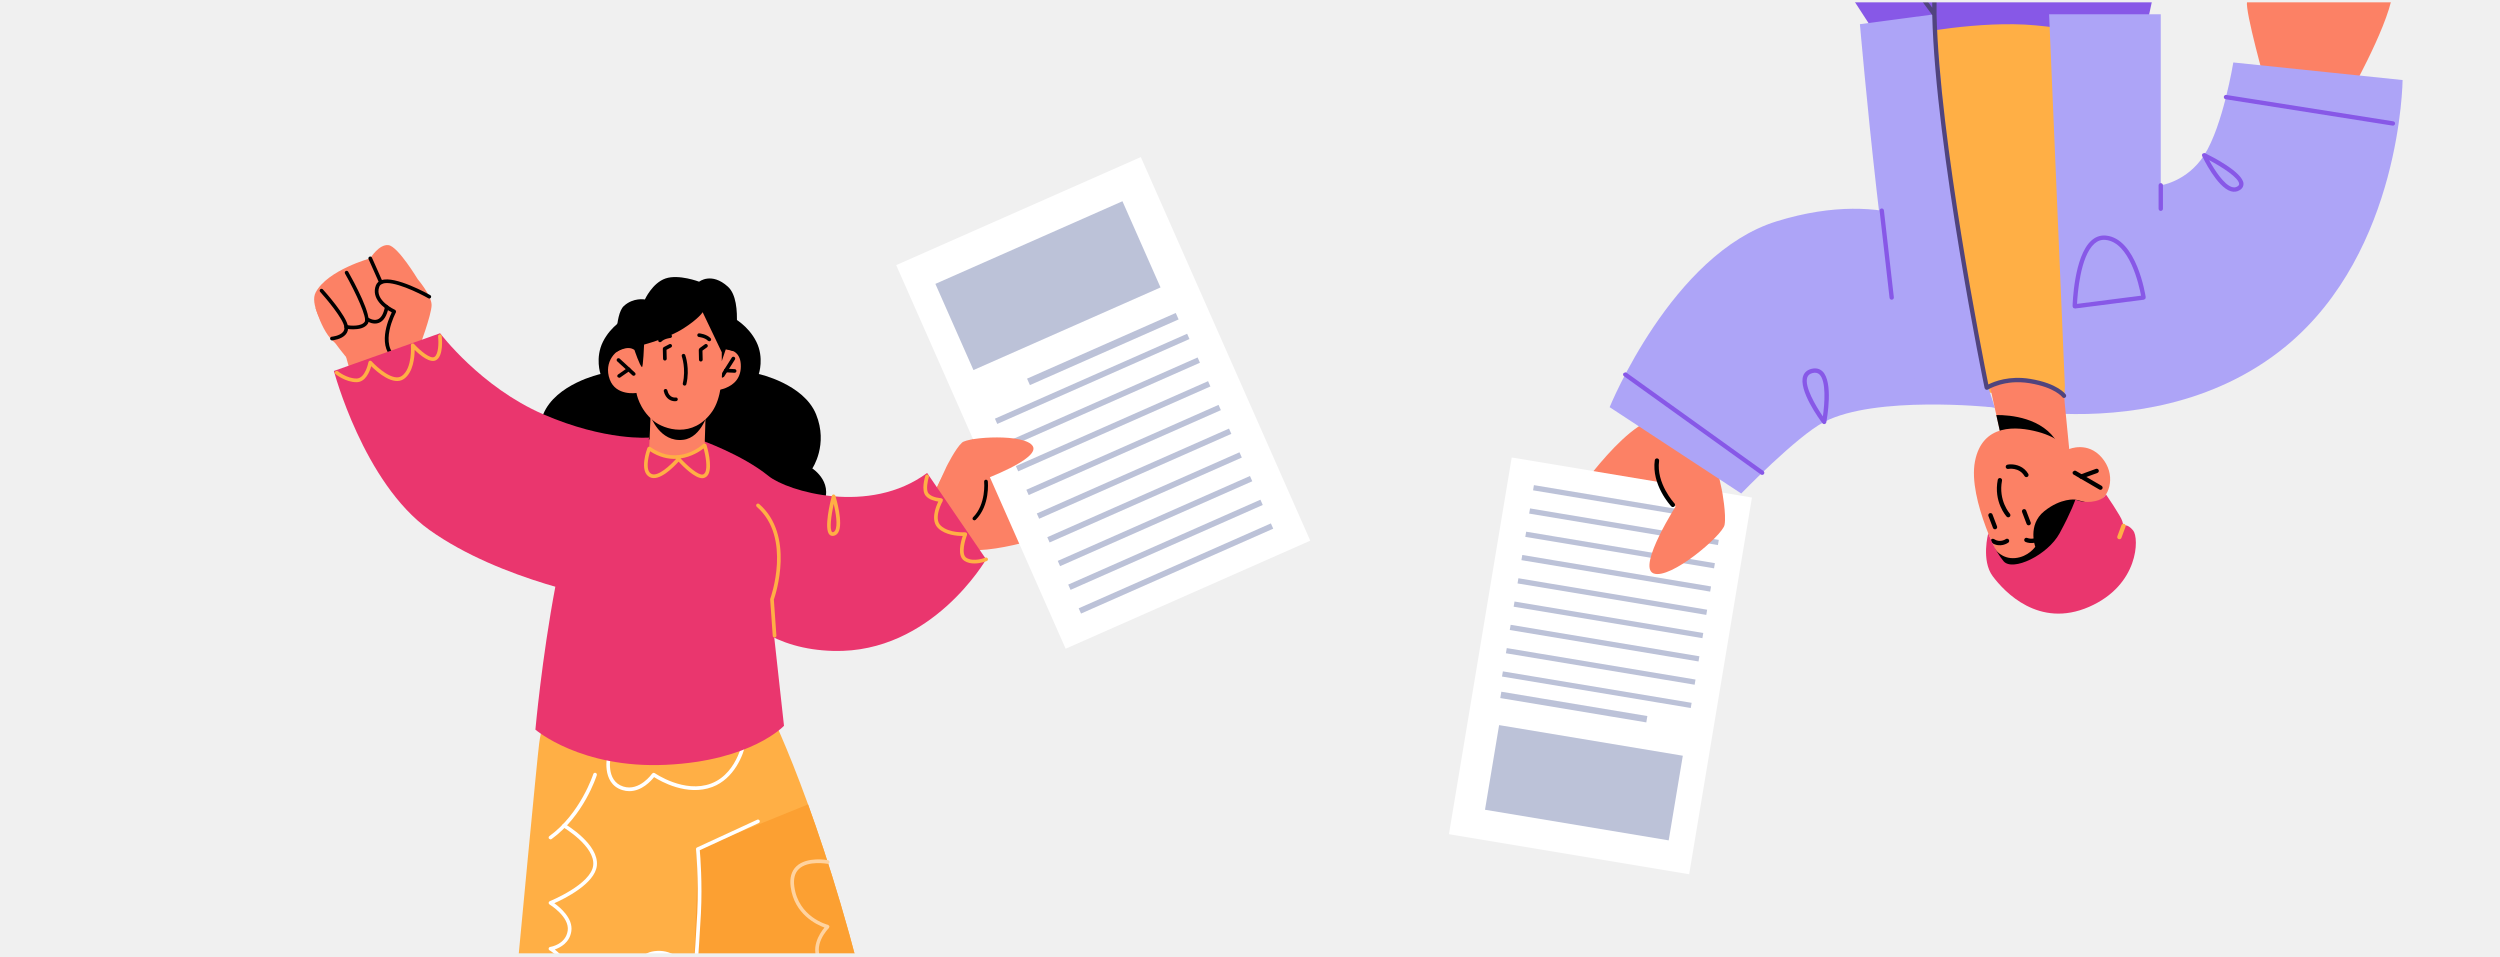
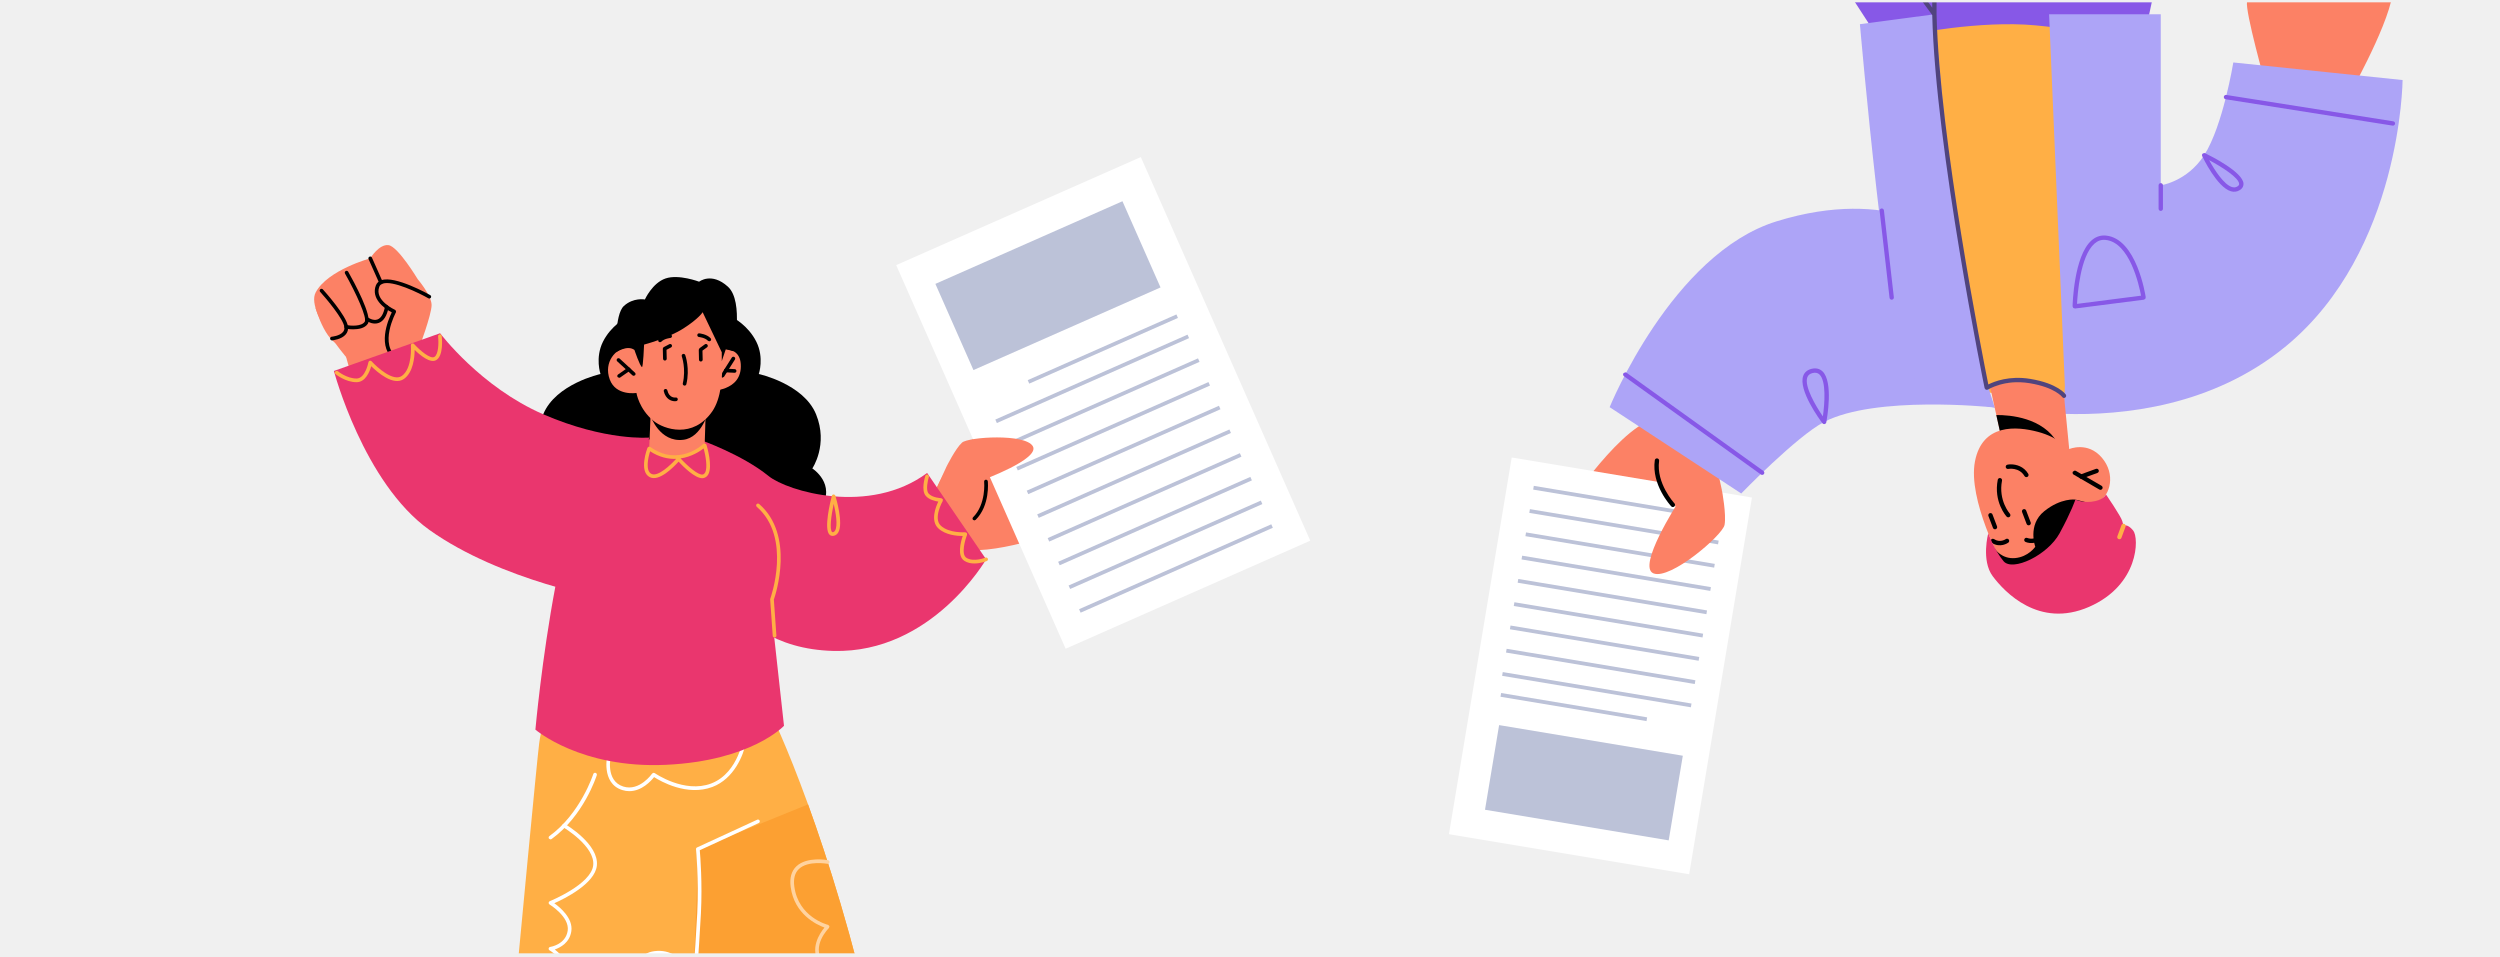
<svg xmlns="http://www.w3.org/2000/svg" width="656" height="251" viewBox="0 0 656 251" fill="none">
  <mask id="mask0_325_1245" style="mask-type:alpha" maskUnits="userSpaceOnUse" x="0" y="1" width="357" height="250">
    <rect width="356.4" height="248.753" transform="matrix(-1 0 0 1 356.4 1.40002)" fill="#D9D9D9" />
  </mask>
  <g mask="url(#mask0_325_1245)">
    <path d="M192.434 83.391C192.434 83.391 196.329 85.407 198.453 89.653C200.575 93.899 199.107 98.141 199.107 98.141C199.107 98.141 210.865 100.705 214.133 108.707C217.399 116.709 213.153 122.917 213.153 122.917C213.153 122.917 219.54 127 215.366 133.37C211.191 139.74 171.995 133.37 171.995 133.37L185.242 80.941L192.434 83.391Z" fill="black" />
    <path d="M164.244 83.391C164.244 83.391 160.349 85.407 158.225 89.653C156.103 93.9 157.571 98.142 157.571 98.142C157.571 98.142 145.812 100.705 142.544 108.708C139.278 116.71 143.524 122.918 143.524 122.918C143.524 122.918 138.187 128.144 141.312 133.37C151.596 150.572 184.683 133.37 184.683 133.37L171.435 80.941L164.244 83.391Z" fill="black" />
    <path d="M275.526 140.372C275.526 140.372 252.639 148.195 248.815 141.989C244.992 135.783 244.64 130.597 244.64 130.597C244.64 130.597 252.156 112.122 258.428 115.247C268.234 120.135 275.526 140.372 275.526 140.372Z" fill="#FC8165" />
    <path d="M257.896 123.031C257.896 123.031 261.345 134.299 253.318 138.312C245.293 142.325 245.642 128.338 245.642 128.338L248.368 122.435L256.048 120.529L257.896 123.031Z" fill="#FC8165" />
    <path d="M255.675 136.555L256.014 136.412C259.815 132.629 259.228 126.56 259.199 126.301C259.172 126.037 258.927 125.854 258.673 125.873C258.406 125.9 258.214 126.137 258.242 126.402C258.248 126.459 258.804 132.276 255.335 135.731C255.146 135.918 255.146 136.223 255.333 136.41L255.675 136.555Z" fill="black" />
    <path d="M125.471 361.313C124.97 363.441 171.599 364.664 173.185 363.099C174.79 361.513 181.471 268.656 181.471 268.656C181.471 268.656 181.673 269.519 181.993 271.064C183.257 277.123 186.548 293.455 187.709 306.317C189.154 322.408 194.573 363.099 194.573 363.099H243.269C243.269 363.099 240.842 321.827 229.587 271.926C223.726 245.923 217.225 225.416 212.03 211.071C206.291 195.22 202.116 186.874 202.116 186.874C202.116 186.874 145.355 163.8 141.483 195.019C140.218 205.172 125.973 359.166 125.471 361.313Z" fill="#FFAF45" />
    <path d="M165.133 207.601C168.401 207.601 170.828 204.929 171.632 203.911C173.347 205.008 180.279 209.007 186.94 206.494C192.575 204.362 195.1 198.196 195.704 194.888C196.061 192.93 195.685 192.598 195.561 192.49C195.363 192.313 195.058 192.336 194.88 192.533C194.724 192.71 194.722 192.972 194.865 193.15C194.998 193.597 194.734 195.824 193.582 198.411C192.477 200.901 190.366 204.165 186.6 205.593C179.569 208.253 171.875 202.917 171.798 202.863L171.437 202.782L171.125 202.983C171.092 203.031 167.807 207.736 163.555 206.388C158.78 204.875 160.243 198.505 160.308 198.235C160.372 197.975 160.212 197.716 159.953 197.652C159.687 197.602 159.434 197.753 159.371 198.009C159.353 198.085 157.634 205.523 163.266 207.306C163.914 207.512 164.539 207.601 165.133 207.601Z" fill="white" />
    <path d="M181.471 268.656C182.734 274.716 186.548 293.455 187.709 306.317C189.154 322.408 194.573 363.099 194.573 363.099H243.269C243.269 363.099 240.842 321.827 229.587 271.926C223.726 245.923 217.225 225.416 212.03 211.071L183.114 222.804L183.236 224.213L181.471 268.656Z" fill="#FCA032" />
    <path d="M181.47 269.144C181.721 269.144 181.931 268.951 181.95 268.699C181.966 268.498 183.486 248.493 183.926 239.619C184.318 231.767 183.766 224.71 183.623 223.1L199.093 215.966C199.334 215.854 199.44 215.568 199.328 215.327C199.216 215.084 198.935 214.978 198.69 215.092L182.911 222.367C182.724 222.451 182.614 222.648 182.633 222.851C182.643 222.93 183.403 230.745 182.965 239.571C182.523 248.433 181.005 268.425 180.99 268.627C180.969 268.89 181.169 269.121 181.435 269.142L181.47 269.144Z" fill="white" />
    <path d="M187.227 117.178L201.601 153.12L205.722 190.449C205.722 190.449 197.174 199.634 174.776 200.689C152.381 201.744 140.49 191.456 140.49 191.456C140.49 191.456 147.19 116.665 162.289 115.459C174.066 114.52 187.227 117.178 187.227 117.178Z" fill="#EA366E" />
    <path d="M243.276 124.102L258.762 146.769C258.762 146.769 244.556 171.441 218.742 170.807C187.557 170.043 183.566 140.108 183.566 140.108L183.838 115.459C183.838 115.459 194.704 119.256 201.673 124.906C206.609 128.911 228.14 135.353 243.276 124.102Z" fill="#EA366E" />
    <path d="M144.443 220.268L144.724 220.175C153.135 214.102 156.459 203.837 156.598 203.401C156.677 203.148 156.536 202.876 156.282 202.795C156.035 202.718 155.759 202.857 155.678 203.112C155.645 203.214 152.306 213.512 144.159 219.396C143.945 219.55 143.897 219.851 144.053 220.069L144.443 220.268Z" fill="white" />
    <path d="M218.768 132.206C219.322 134.552 219.872 137.888 219.139 139.199C219.002 139.444 218.838 139.585 218.62 139.643C218.427 139.689 218.365 139.635 218.332 139.601C217.636 138.906 218.095 135.314 218.768 132.206ZM218.489 140.625L218.865 140.575C219.339 140.449 219.715 140.145 219.982 139.668C221.319 137.276 219.424 130.819 219.204 130.092C219.141 129.885 218.961 129.766 218.734 129.749C218.518 129.752 218.33 129.901 218.276 130.109C217.902 131.541 216.118 138.754 217.651 140.284C217.877 140.509 218.166 140.625 218.489 140.625Z" fill="#FFAF45" />
    <path d="M203.247 167.295L203.281 167.293C203.546 167.274 203.746 167.045 203.727 166.78L203.061 157.339C203.544 155.935 208.612 140.42 199.207 132.252C199.006 132.081 198.703 132.096 198.528 132.301C198.352 132.501 198.376 132.804 198.574 132.98C207.879 141.059 202.178 156.947 202.12 157.107L202.093 157.306L202.766 166.848C202.784 167.102 202.996 167.295 203.247 167.295Z" fill="#FFAF45" />
    <path d="M90.841 93.716C90.841 93.716 105.231 152.053 142.089 144.638C180.683 136.875 139.164 111.875 139.164 111.875L108.18 87.441L90.841 93.716Z" fill="#FC8165" />
    <path d="M109.867 91.604C109.867 91.604 113.274 82.552 113.252 80.023C113.231 77.494 109.599 73.248 109.599 73.248C109.599 73.248 104.434 64.646 101.944 64.326C99.455 64.003 97.15 67.788 97.15 67.788C97.15 67.788 85.98 70.836 82.849 76.701C79.72 82.566 95.211 98.68 95.211 98.68L106.682 98.612L109.867 91.604Z" fill="#FC8165" />
    <path d="M82.795 80.789C82.795 80.789 85.862 91.729 90.635 90.498C95.407 89.265 102.302 85.035 102.302 85.035L97.933 71.575L82.795 80.789Z" fill="#FC8165" />
    <path d="M104.126 94.787L104.529 94.569C104.675 94.345 104.612 94.046 104.39 93.901C99.268 90.568 103.84 82.06 103.884 81.975L103.919 81.589L103.657 81.302C103.603 81.279 98.157 78.827 99.525 75.25C99.673 74.859 99.957 74.592 100.389 74.438C103.043 73.489 109.969 76.886 112.415 78.277C112.647 78.404 112.94 78.327 113.071 78.096C113.202 77.864 113.121 77.569 112.89 77.438C112.515 77.226 103.655 72.239 100.065 73.531C99.361 73.784 98.876 74.245 98.624 74.905C97.36 78.213 100.582 80.843 102.808 81.966C101.859 83.898 98.672 91.328 103.863 94.707L104.126 94.787Z" fill="black" />
    <path d="M92.681 86.414C94.03 86.414 95.726 86.15 96.513 84.957C97.799 83.005 92.901 74.016 91.372 71.305C91.24 71.073 90.947 70.993 90.714 71.124C90.482 71.255 90.401 71.548 90.531 71.78C93.532 77.087 96.364 83.43 95.706 84.425C94.854 85.723 91.97 85.496 90.93 85.301C90.679 85.241 90.417 85.421 90.367 85.683C90.316 85.945 90.488 86.196 90.75 86.246C90.828 86.262 91.653 86.414 92.681 86.414Z" fill="black" />
    <path d="M87.103 89.316L87.143 89.314C87.243 89.304 89.628 89.092 90.754 87.717C91.217 87.151 91.408 86.478 91.32 85.718C90.99 82.873 84.981 76.221 84.724 75.939C84.546 75.744 84.24 75.727 84.043 75.906C83.848 76.086 83.833 76.391 84.012 76.587C85.694 78.443 90.118 83.721 90.363 85.83C90.421 86.326 90.305 86.744 90.01 87.103C89.144 88.164 87.083 88.351 87.064 88.353C86.798 88.376 86.599 88.61 86.622 88.874C86.645 89.127 86.854 89.316 87.103 89.316Z" fill="black" />
    <path d="M98.39 84.905C98.726 84.905 99.077 84.851 99.428 84.716C100.678 84.232 101.533 82.87 101.963 80.673C102.015 80.41 101.845 80.158 101.583 80.106C101.326 80.054 101.068 80.225 101.018 80.486C100.655 82.338 100.005 83.457 99.085 83.815C97.898 84.278 96.55 83.308 96.536 83.298C96.318 83.146 96.021 83.189 95.861 83.401C95.705 83.615 95.749 83.916 95.963 84.074C96.019 84.116 97.101 84.905 98.39 84.905Z" fill="black" />
    <path d="M99.96 74.588L100.157 74.548C100.4 74.44 100.508 74.154 100.402 73.911L97.591 67.594C97.481 67.35 97.2 67.242 96.955 67.349C96.712 67.457 96.602 67.742 96.71 67.985L99.521 74.303C99.602 74.482 99.775 74.588 99.96 74.588Z" fill="black" />
    <path d="M185.753 92.422C185.753 92.422 193.964 89.248 194.377 95.535C194.855 102.818 186.178 102.582 186.178 102.582L185.753 92.422Z" fill="#FC8165" />
    <path d="M189.573 99.1L189.98 98.873L192.841 94.341C192.984 94.117 192.917 93.818 192.691 93.677C192.465 93.537 192.166 93.6 192.027 93.828L189.166 98.361C189.024 98.585 189.091 98.882 189.317 99.023L189.573 99.1Z" fill="black" />
    <path d="M192.762 97.82C193.014 97.82 193.229 97.621 193.242 97.362C193.256 97.096 193.051 96.87 192.785 96.857L190.48 96.739C190.192 96.695 189.988 96.93 189.974 97.195C189.959 97.461 190.165 97.686 190.431 97.7L192.737 97.818L192.762 97.82Z" fill="black" />
    <path d="M170.708 109.178L170.345 117.672C170.345 117.672 173.503 119.547 177.525 119.758C182.958 120.037 184.904 116.818 184.904 116.818L185.215 106.857L170.708 109.178Z" fill="#FC8165" />
    <path d="M170.71 109.166C170.71 109.166 173.073 116.133 179.273 115.405C184.273 114.819 185.946 107.687 185.946 107.687L170.71 109.166Z" fill="black" />
    <path d="M188.566 85.561C188.566 85.561 191.575 101.232 186.884 107.965C181.851 115.183 174.236 112.712 171.433 110.399C167.654 107.278 167.002 103.109 167.002 103.109C167.002 103.109 161.627 103.987 159.999 99.573C158.288 94.933 161.741 91.361 164.417 91.235C167.095 91.11 167.39 91.607 167.39 91.607L166.774 86.696C166.774 86.696 183.631 69.22 188.566 85.561Z" fill="#FC8165" />
    <path d="M166.286 98.624L166.641 98.467C166.821 98.273 166.809 97.968 166.612 97.788L162.617 94.113C162.42 93.934 162.115 93.945 161.936 94.14C161.755 94.337 161.768 94.642 161.965 94.821L165.96 98.496L166.286 98.624Z" fill="black" />
    <path d="M162.459 99.145L162.734 99.058L165.231 97.314C165.447 97.162 165.503 96.859 165.35 96.641C165.196 96.423 164.893 96.371 164.677 96.523L162.181 98.267C161.965 98.419 161.909 98.72 162.063 98.94L162.459 99.145Z" fill="black" />
    <path d="M179.636 101.188C179.854 101.188 180.053 101.035 180.105 100.813C181.062 96.714 179.862 93.319 179.81 93.176C179.721 92.925 179.443 92.792 179.192 92.888C178.943 92.977 178.814 93.253 178.903 93.504C178.916 93.537 180.056 96.783 179.167 100.595C179.107 100.854 179.267 101.114 179.526 101.174L179.636 101.188Z" fill="black" />
    <path d="M186.114 89.568L186.442 89.439C186.639 89.258 186.65 88.953 186.467 88.758C185.449 87.66 183.575 87.477 183.496 87.471C183.199 87.429 182.999 87.643 182.973 87.905C182.948 88.171 183.143 88.405 183.407 88.43C183.425 88.432 184.995 88.588 185.763 89.414L186.114 89.568Z" fill="black" />
    <path d="M173.185 89.812L173.528 89.663C174.302 88.837 175.88 88.687 175.894 88.685C176.152 88.662 176.345 88.432 176.322 88.174C176.297 87.917 176.094 87.736 175.813 87.747C175.732 87.755 173.864 87.929 172.842 89.019C172.664 89.21 172.674 89.507 172.863 89.684L173.185 89.812Z" fill="black" />
    <path d="M177.093 105.285L177.44 105.26C177.705 105.215 177.884 104.97 177.842 104.708C177.801 104.448 177.566 104.261 177.294 104.307C177.124 104.324 175.602 104.488 175.114 102.436C175.052 102.177 174.798 102.015 174.533 102.079C174.275 102.14 174.117 102.399 174.176 102.657C174.674 104.754 176.146 105.285 177.093 105.285Z" fill="black" />
    <path d="M183.899 94.864H183.911C184.175 94.856 184.387 94.636 184.382 94.37L184.326 92.003L185.526 91.133C185.742 90.977 185.788 90.674 185.632 90.46C185.475 90.244 185.175 90.195 184.96 90.352L183.554 91.372L183.355 91.773L183.417 94.393C183.425 94.656 183.637 94.864 183.899 94.864Z" fill="black" />
    <path d="M174.466 94.609H174.477C174.744 94.603 174.954 94.382 174.948 94.117L174.892 91.791L176.077 91.168C176.312 91.044 176.403 90.753 176.279 90.517C176.156 90.284 175.864 90.193 175.629 90.317L174.18 91.079C174.018 91.164 173.918 91.333 173.922 91.517L173.984 94.138C173.991 94.401 174.204 94.609 174.466 94.609Z" fill="black" />
    <path d="M166.483 91.835C166.483 91.835 167.936 96.166 168.455 96.305C168.771 96.39 169.006 90.419 169.006 90.419C169.006 90.419 175.288 88.781 179.356 86.169C183.427 83.555 184.376 81.923 184.376 81.923L189.393 92.433V94.756L190.453 91.621L192.434 92.153C192.434 92.153 195.312 79.145 191.004 75.227C186.693 71.307 183.452 73.919 183.452 73.919C183.452 73.919 178.112 71.886 174.645 73.066C171.177 74.247 169.218 78.582 169.218 78.582C169.218 78.582 166.198 78.003 163.705 80.289C161.215 82.575 161.691 92.433 161.691 92.433C161.691 92.433 164.591 90.415 166.483 91.835Z" fill="black" />
    <path d="M170.345 114.817C170.345 114.817 158.952 115.814 142.544 108.707C126.139 101.602 115.484 87.44 115.484 87.44L87.614 97.339C87.614 97.339 95.385 126.687 112.652 139.035C131.49 152.503 159.542 157.273 159.542 157.273L170.345 114.817Z" fill="#EA366E" />
    <path d="M177.417 120.404C176.021 121.97 172.619 125.213 170.93 124.345C169.338 123.535 170.025 120.201 170.592 118.42C173.036 120.002 175.351 120.485 177.417 120.404ZM184.646 117.662C185.115 119.451 185.745 122.717 185.005 124.028C184.856 124.291 184.671 124.443 184.422 124.505C183.27 124.796 180.402 122.275 178.588 120.294C181.449 119.871 183.643 118.432 184.646 117.662ZM184.266 125.485L184.655 125.44C185.165 125.311 185.564 124.997 185.844 124.505C187.055 122.356 185.543 117.251 185.369 116.676L185.03 116.352L184.572 116.468C184.312 116.721 178.064 122.547 170.623 117.276L170.202 117.209L169.894 117.5C169.797 117.753 167.573 123.714 170.492 125.205C172.959 126.473 176.806 122.533 178.056 121.135C179.252 122.419 182.311 125.485 184.266 125.485Z" fill="#FFAF45" />
    <path d="M224.068 257.284C224.571 257.284 224.892 257.249 224.946 257.244C225.21 257.215 225.401 256.977 225.372 256.713C225.343 256.449 225.129 256.248 224.841 256.287C224.783 256.289 219.056 256.852 215.921 252.463C212.861 248.177 217.331 243.689 217.524 243.499L217.651 243.03L217.302 242.688C216.984 242.609 209.503 240.649 208.426 232.616C208.154 230.583 208.563 229.034 209.642 228.015C212.047 225.737 217.046 226.655 217.096 226.663C217.354 226.713 217.609 226.539 217.659 226.279C217.709 226.019 217.538 225.766 217.277 225.716C217.05 225.673 211.748 224.697 208.98 227.311C207.662 228.557 207.157 230.384 207.471 232.744C208.432 239.901 214.258 242.632 216.336 243.389C215.103 244.878 212.285 249.027 215.138 253.025C217.866 256.842 222.212 257.284 224.068 257.284Z" fill="#FFD39F" />
    <path d="M137.76 268.326C140.972 268.326 145.677 267.29 148.345 261.873C151.764 254.932 147.535 250.655 145.575 249.147C147.022 248.651 149.489 247.37 149.921 244.339C150.402 240.963 147.02 238.126 145.45 237.009C148.1 235.832 156.104 231.902 156.615 227.155C157.223 221.56 148.631 216.45 148.262 216.234C148.035 216.106 147.739 216.176 147.602 216.407C147.469 216.635 147.547 216.932 147.776 217.067C147.859 217.115 156.199 222.075 155.659 227.052C155.118 232.055 144.371 236.424 144.263 236.468C144.093 236.536 143.978 236.694 143.962 236.877C143.947 237.057 144.037 237.232 144.194 237.327C144.246 237.36 149.485 240.556 148.966 244.202C148.453 247.806 144.537 248.452 144.369 248.475C144.165 248.508 144.005 248.664 143.97 248.867C143.931 249.07 144.028 249.272 144.209 249.374C144.502 249.538 151.395 253.501 147.483 261.447C143.542 269.449 134.978 267.105 134.619 267.003C134.357 266.924 134.095 267.076 134.021 267.335C133.948 267.587 134.097 267.856 134.351 267.929C134.39 267.939 135.794 268.326 137.76 268.326Z" fill="white" />
    <path d="M178.22 312.127C178.475 312.127 178.689 311.927 178.701 311.668C178.712 311.402 178.508 311.176 178.241 311.165C178.141 311.159 168.083 310.626 165.526 306.014C164.986 305.04 164.88 304.075 165.202 303.076C166.151 300.115 170.507 298.01 170.552 297.989C170.739 297.9 170.847 297.703 170.824 297.497C170.799 297.292 170.646 297.124 170.444 297.082C170.276 297.047 153.751 293.417 152.225 279.886C151.851 276.556 152.64 273.77 154.571 271.604C159.18 266.445 168.839 266.378 168.935 266.378L169.331 266.169L169.385 265.726C169.352 265.637 166.036 256.746 168.524 252.581C169.221 251.411 170.293 250.746 171.802 250.545C179.582 249.48 181.567 259.539 181.644 259.965C181.693 260.228 181.951 260.399 182.206 260.351C182.468 260.305 182.642 260.054 182.594 259.792C182.57 259.678 180.408 248.441 171.675 249.588C169.88 249.828 168.544 250.669 167.695 252.087C165.353 256.011 167.515 263.241 168.258 265.432C165.903 265.537 158.074 266.239 153.855 270.959C151.729 273.34 150.859 276.378 151.268 279.996C152.622 292.008 165.098 296.563 169.053 297.713C167.577 298.595 165.046 300.4 164.284 302.783C163.883 304.032 164.016 305.277 164.683 306.483C167.498 311.562 177.761 312.108 178.197 312.126L178.22 312.127Z" fill="white" />
    <path d="M255.675 147.859C257.347 147.859 258.848 147.252 258.943 147.213C259.19 147.113 259.308 146.831 259.205 146.586C259.105 146.337 258.821 146.223 258.578 146.322C258.547 146.335 255.455 147.574 253.58 146.364C252.125 145.423 253.256 141.594 253.765 140.326L253.705 139.859L253.281 139.664C253.236 139.666 249.006 139.967 246.851 137.917C244.808 135.97 247.355 131.498 247.38 131.454L247.385 130.981L246.982 130.731C246.959 130.731 244.588 130.617 243.641 129.475C242.881 128.556 243.463 125.983 243.73 125.153C243.811 124.901 243.668 124.629 243.415 124.548C243.164 124.47 242.891 124.607 242.809 124.86C242.688 125.238 241.667 128.603 242.898 130.088C243.741 131.107 245.292 131.483 246.211 131.618C245.506 133.082 244.121 136.645 246.187 138.613C248.088 140.424 251.203 140.648 252.619 140.648C252.081 142.228 251.095 145.903 253.057 147.173C253.856 147.69 254.789 147.859 255.675 147.859Z" fill="#FFAF45" />
    <path d="M93.554 100.291C95.9 100.291 96.995 97.549 97.412 96.091C99.002 97.663 103.252 101.396 106.016 99.421C108.416 97.698 108.788 93.83 108.811 91.818C110.241 93.215 112.88 95.416 114.448 94.501C116.445 93.33 115.968 88.687 115.909 88.16C115.878 87.898 115.668 87.703 115.374 87.738C115.11 87.769 114.921 88.008 114.952 88.272C115.151 90.018 115.06 93.026 113.962 93.668C112.955 94.264 110.258 92.03 108.653 90.269C108.516 90.115 108.294 90.07 108.105 90.151C107.916 90.234 107.801 90.427 107.816 90.633C107.822 90.691 108.264 96.621 105.455 98.636C103.209 100.248 98.961 96.409 97.508 94.802C97.381 94.669 97.194 94.615 97.019 94.663C96.841 94.714 96.71 94.86 96.675 95.042C96.668 95.084 95.875 99.326 93.554 99.326C90.998 99.326 88.675 97.438 88.652 97.418C88.442 97.247 88.139 97.279 87.973 97.484C87.803 97.69 87.832 97.993 88.036 98.161C88.142 98.25 90.656 100.291 93.554 100.291Z" fill="#FFAF45" />
    <rect x="235.161" y="69.569" width="70.173" height="110.036" transform="rotate(-23.8326 235.161 69.5687)" fill="white" />
    <rect x="245.443" y="74.488" width="53.662" height="24.727" transform="rotate(-23.8326 245.443 74.4879)" fill="#BCC2D8" />
-     <line x1="269.873" y1="100.204" x2="308.89" y2="82.969" stroke="#BCC2D8" stroke-width="1.855" />
-     <line x1="261.373" y1="110.549" x2="311.808" y2="88.27" stroke="#BCC2D8" stroke-width="1.518" />
-     <line x1="264.121" y1="116.769" x2="314.556" y2="94.49" stroke="#BCC2D8" stroke-width="1.518" />
-     <line x1="266.868" y1="122.989" x2="317.303" y2="100.71" stroke="#BCC2D8" stroke-width="1.518" />
-     <line x1="269.616" y1="129.209" x2="320.051" y2="106.93" stroke="#BCC2D8" stroke-width="1.518" />
-     <line x1="272.363" y1="135.429" x2="322.798" y2="113.151" stroke="#BCC2D8" stroke-width="1.518" />
-     <line x1="275.111" y1="141.65" x2="325.546" y2="119.371" stroke="#BCC2D8" stroke-width="1.518" />
-     <line x1="277.859" y1="147.87" x2="328.294" y2="125.591" stroke="#BCC2D8" stroke-width="1.518" />
-     <line x1="280.606" y1="154.09" x2="331.041" y2="131.811" stroke="#BCC2D8" stroke-width="1.518" />
-     <line x1="283.354" y1="160.31" x2="333.789" y2="138.031" stroke="#BCC2D8" stroke-width="1.518" />
+     <line x1="269.873" y1="100.204" x2="308.89" y2="82.969" stroke="#BCC2D8" strokeWidth="1.855" />
+     <line x1="261.373" y1="110.549" x2="311.808" y2="88.27" stroke="#BCC2D8" strokeWidth="1.518" />
+     <line x1="264.121" y1="116.769" x2="314.556" y2="94.49" stroke="#BCC2D8" strokeWidth="1.518" />
+     <line x1="266.868" y1="122.989" x2="317.303" y2="100.71" stroke="#BCC2D8" strokeWidth="1.518" />
+     <line x1="269.616" y1="129.209" x2="320.051" y2="106.93" stroke="#BCC2D8" strokeWidth="1.518" />
+     <line x1="272.363" y1="135.429" x2="322.798" y2="113.151" stroke="#BCC2D8" strokeWidth="1.518" />
+     <line x1="275.111" y1="141.65" x2="325.546" y2="119.371" stroke="#BCC2D8" strokeWidth="1.518" />
+     <line x1="277.859" y1="147.87" x2="328.294" y2="125.591" stroke="#BCC2D8" strokeWidth="1.518" />
+     <line x1="280.606" y1="154.09" x2="331.041" y2="131.811" stroke="#BCC2D8" strokeWidth="1.518" />
+     <line x1="283.354" y1="160.31" x2="333.789" y2="138.031" stroke="#BCC2D8" strokeWidth="1.518" />
    <path d="M257.612 126.044C257.612 126.044 272.993 120.448 271.01 117.084C269.029 113.719 254.12 114.62 252.425 116.148C250.727 117.678 248.368 122.435 248.368 122.435L257.612 126.044Z" fill="#FC8165" />
  </g>
  <mask id="mask1_325_1245" style="mask-type:alpha" maskUnits="userSpaceOnUse" x="360" y="0" width="296" height="247">
    <rect x="360" y="0.608" width="295.2" height="245.742" fill="#D9D9D9" />
  </mask>
  <g mask="url(#mask1_325_1245)">
    <path d="M412.434 131.235C412.434 131.235 428.84 106.906 437.084 110.104C445.328 113.307 449.466 118.064 449.466 118.064C449.466 118.064 455.732 141.436 447.379 143.007C434.313 145.462 412.434 131.235 412.434 131.235Z" fill="#FC8165" />
    <rect x="443.234" y="229.4" width="63.905" height="100.207" transform="rotate(-170.536 443.234 229.4)" fill="white" />
    <rect x="437.867" y="220.515" width="48.868" height="22.518" transform="rotate(-170.536 437.867 220.515)" fill="#BCC2D8" />
-     <line x1="432.128" y1="188.727" x2="393.812" y2="182.34" stroke="#BCC2D8" stroke-width="1.689" />
-     <line x1="443.77" y1="185.102" x2="394.241" y2="176.846" stroke="#BCC2D8" stroke-width="1.382" />
-     <line x1="444.788" y1="178.994" x2="395.26" y2="170.738" stroke="#BCC2D8" stroke-width="1.382" />
-     <line x1="445.806" y1="172.886" x2="396.278" y2="164.63" stroke="#BCC2D8" stroke-width="1.382" />
-     <line x1="446.824" y1="166.778" x2="397.296" y2="158.521" stroke="#BCC2D8" stroke-width="1.382" />
-     <line x1="447.842" y1="160.669" x2="398.314" y2="152.413" stroke="#BCC2D8" stroke-width="1.382" />
-     <line x1="448.861" y1="154.561" x2="399.333" y2="146.305" stroke="#BCC2D8" stroke-width="1.382" />
-     <line x1="449.879" y1="148.453" x2="400.351" y2="140.197" stroke="#BCC2D8" stroke-width="1.382" />
-     <line x1="450.897" y1="142.344" x2="401.369" y2="134.088" stroke="#BCC2D8" stroke-width="1.382" />
-     <line x1="451.915" y1="136.236" x2="402.387" y2="127.98" stroke="#BCC2D8" stroke-width="1.382" />
+     <line x1="432.128" y1="188.727" x2="393.812" y2="182.34" stroke="#BCC2D8" strokeWidth="1.689" />
+     <line x1="443.77" y1="185.102" x2="394.241" y2="176.846" stroke="#BCC2D8" strokeWidth="1.382" />
+     <line x1="444.788" y1="178.994" x2="395.26" y2="170.738" stroke="#BCC2D8" strokeWidth="1.382" />
+     <line x1="445.806" y1="172.886" x2="396.278" y2="164.63" stroke="#BCC2D8" strokeWidth="1.382" />
+     <line x1="446.824" y1="166.778" x2="397.296" y2="158.521" stroke="#BCC2D8" strokeWidth="1.382" />
+     <line x1="447.842" y1="160.669" x2="398.314" y2="152.413" stroke="#BCC2D8" strokeWidth="1.382" />
+     <line x1="448.861" y1="154.561" x2="399.333" y2="146.305" stroke="#BCC2D8" strokeWidth="1.382" />
+     <line x1="449.879" y1="148.453" x2="400.351" y2="140.197" stroke="#BCC2D8" strokeWidth="1.382" />
+     <line x1="450.897" y1="142.344" x2="401.369" y2="134.088" stroke="#BCC2D8" strokeWidth="1.382" />
+     <line x1="451.915" y1="136.236" x2="402.387" y2="127.98" stroke="#BCC2D8" strokeWidth="1.382" />
    <path d="M442.191 135.092C442.191 135.092 430.598 126.72 435.422 116.96C440.246 107.201 450.154 120.979 450.154 120.979L451.841 128.686L445.81 136.157L442.191 135.092Z" fill="#FC8165" />
    <path d="M434.784 120.279L434.864 120.286C435.177 120.33 435.394 120.62 435.351 120.933C434.526 126.82 439.329 132.039 439.377 132.09C439.592 132.321 439.58 132.682 439.349 132.899C439.119 133.114 438.757 133.103 438.542 132.872C438.33 132.645 433.316 127.209 434.219 120.771C434.258 120.487 434.503 120.279 434.784 120.279Z" fill="black" />
    <path d="M440.257 131.967C440.257 131.967 429.48 148.649 433.862 150.45C438.245 152.252 452.001 140.46 452.522 137.737C453.041 135.016 451.841 128.686 451.841 128.686L440.257 131.967Z" fill="#FC8165" />
    <path d="M445.568 -184.104L503.323 -184.104C503.323 -184.104 500.541 -112.533 503.323 -100.025C505.605 -89.775 512.573 -76.461 515.07 -71.918C515.616 -70.897 515.95 -70.327 515.95 -70.327L537.682 -186.195L600.527 -180.965C600.527 -180.965 563.79 10.139 560.318 19.174C556.847 28.209 495.072 13.253 495.072 13.253C495.072 13.253 487.345 1.792 477.906 -13.283C465.54 -33.042 450.25 -59.031 445.568 -73.608C437.317 -99.311 445.568 -184.104 445.568 -184.104Z" fill="#8758E7" />
    <path d="M422.372 106.84C422.372 106.84 438.721 66.576 466.15 58.085C496.451 48.705 511.72 62.255 511.72 62.255L522.37 106.84C522.37 106.84 492.13 103.71 478.658 110.715C471.461 114.459 456.898 129.491 456.898 129.491L422.372 106.84Z" fill="#ADA4F7" />
    <path d="M589.622 0.418C590.173 -2.138 594.777 -6.77 594.777 -6.77C594.777 -6.77 597.392 -15.85 600.241 -16.148C603.092 -16.442 605.524 -11.781 605.524 -11.781C605.524 -11.781 611.521 -13.589 613.629 -12.878C615.737 -12.163 625.924 -9.947 627.714 -4.317C629.506 1.319 617.444 23.074 617.444 23.074L594.496 22.166C594.496 22.166 589.073 2.974 589.622 0.418Z" fill="#FC8165" />
    <path d="M546.777 106.359L515.939 102.212L500.896 9.092C500.896 9.092 519.521 5.263 534.109 6.653C548.697 8.043 552.533 10.127 552.533 10.127L546.777 106.359Z" fill="#FFAF45" />
    <path d="M523.504 107.043C523.254 106.419 523.051 105.856 522.941 105.34C522.941 105.34 517.893 92.02 513.188 56.678C510.141 33.794 508.57 13.132 507.585 3.749L488.04 6.346C488.04 6.346 495.331 90.393 500.553 97.32C504.494 102.558 517.797 106.012 523.504 107.043Z" fill="#ADA4F7" />
    <path d="M630.441 21.003L586.021 16.389C586.021 16.389 583.314 33.039 578.374 40.719C573.902 47.678 566.984 48.624 566.984 48.624L566.984 3.749L537.684 3.749L541.822 101.312L541.473 108.593C556.907 109.096 580.671 106.67 599.921 90.768C630.114 65.814 630.441 21.003 630.441 21.003Z" fill="#ADA4F7" />
    <path d="M542.963 117.838L541.596 103.855C541.596 103.855 538.681 100.083 530.437 100.218C524.294 100.321 522.289 101.905 522.289 101.905L523.833 108.906L525.346 115.728L540.433 117.531L542.963 117.838Z" fill="#FC8165" />
    <path d="M540.432 117.532C540.359 117.154 540.169 116.718 539.893 116.222C536.082 109.544 527.381 108.876 523.832 108.906L525.346 115.728L540.432 117.532Z" fill="black" />
    <path d="M525.346 147.902C525.346 147.902 516.293 131.091 518.231 121.069C520.172 111.044 529.223 111.853 534.722 113.309C540.218 114.763 542.966 117.834 542.966 117.834C542.966 117.834 547.815 115.733 551.532 120.097C555.252 124.464 553.635 129.96 550.887 131.414C548.137 132.868 544.582 131.091 544.582 131.091L547.652 135.94C547.652 135.94 538.599 162.613 525.346 147.902Z" fill="#FC8165" />
    <path d="M544.413 123.476L544.701 123.554L551.443 127.468C551.717 127.625 551.809 127.975 551.651 128.247C551.491 128.524 551.143 128.618 550.871 128.455L544.127 124.541C543.855 124.381 543.763 124.034 543.921 123.762L544.413 123.476Z" fill="black" />
    <path d="M550.165 122.994C550.396 122.994 550.615 123.138 550.7 123.369C550.807 123.666 550.656 123.993 550.359 124.1L546.315 125.575C546.02 125.691 545.693 125.529 545.583 125.234C545.476 124.939 545.629 124.61 545.926 124.503L549.968 123.03L550.165 122.994Z" fill="black" />
    <path d="M536.39 139.367L536.692 139.454C536.96 139.621 537.04 139.975 536.875 140.243C535.215 142.888 532.636 142.691 531.503 142.211C531.21 142.088 531.075 141.754 531.198 141.464C531.32 141.171 531.653 141.034 531.941 141.157C532.04 141.194 534.358 142.108 535.906 139.635L536.39 139.367Z" fill="black" />
    <path d="M522.893 141.352L523.213 141.45C524.793 142.513 526.252 141.503 526.313 141.461C526.569 141.276 526.924 141.336 527.109 141.592C527.292 141.846 527.237 142.2 526.983 142.385C526.896 142.447 524.832 143.921 522.573 142.396C522.312 142.22 522.244 141.866 522.418 141.605L522.893 141.352Z" fill="black" />
    <path d="M524.77 125.433L524.88 125.444C525.188 125.506 525.39 125.803 525.33 126.114C524.317 131.326 527.358 134.76 527.388 134.795C527.598 135.03 527.582 135.389 527.349 135.602C527.111 135.814 526.752 135.798 526.544 135.563C526.4 135.409 523.083 131.692 524.21 125.894C524.262 125.622 524.502 125.433 524.77 125.433Z" fill="black" />
    <path d="M522.299 134.628C522.527 134.628 522.744 134.767 522.831 134.996L524.02 138.117C524.132 138.412 523.983 138.743 523.691 138.853C523.398 138.963 523.067 138.818 522.952 138.524L521.764 135.403C521.652 135.108 521.798 134.777 522.095 134.664L522.299 134.628Z" fill="black" />
    <path d="M531.128 133.59C531.359 133.59 531.576 133.729 531.663 133.958L532.852 137.078C532.964 137.373 532.815 137.702 532.52 137.814C532.225 137.92 531.896 137.78 531.784 137.485L530.595 134.365C530.483 134.07 530.63 133.738 530.924 133.626L531.128 133.59Z" fill="black" />
    <path d="M523.487 144.095C523.487 144.095 525.28 146.756 528.771 146.44C532.259 146.122 534.056 143.468 534.056 143.468C534.056 143.468 531.951 137.744 536.388 134.161C540.826 130.577 544.582 131.091 544.582 131.091L548.141 131.98L551.157 136.758L542.255 148.459L530.538 154.565L523.391 149.25L523.487 144.095Z" fill="black" />
    <path d="M527.651 121.846C529.038 121.846 531.039 122.363 532.216 124.34C532.376 124.612 532.287 124.962 532.015 125.124C531.743 125.282 531.395 125.195 531.233 124.925C529.809 122.523 527.006 123.039 526.976 123.046C526.675 123.108 526.368 122.907 526.306 122.596C526.247 122.285 526.448 121.985 526.757 121.926C527.004 121.878 527.31 121.846 527.651 121.846Z" fill="black" />
    <path d="M521.713 139.939C521.713 139.939 523.387 144.484 525.744 147.268C528.103 150.053 537.298 145.691 540.433 139.939C543.567 134.187 544.582 131.091 544.582 131.091C544.582 131.091 546.818 132.18 549.836 131.48C552.179 130.936 552.609 129.733 552.609 129.733C552.609 129.733 556.575 135.524 556.893 136.759C557.211 137.993 557.211 137.993 557.211 137.993C557.211 137.993 558.162 137.262 559.748 139.216C561.335 141.167 561.283 153.542 548.142 159.252C535.001 164.963 525.975 155.325 522.891 151.201C519.811 147.074 521.713 139.939 521.713 139.939Z" fill="#EA366E" />
    <path d="M507.015 2.007L507.013 -3.311L504.37 -1.589L507.015 2.007ZM507.585 -4.936L507.857 -4.868C508.042 -4.767 508.156 -4.575 508.156 -4.365L508.156 3.742L508.156 3.751C508.901 36.297 520.264 93.6 521.732 100.882C523.286 100.097 527.264 98.513 532.742 99.421C539.975 100.614 541.982 103.412 542.067 103.533C542.245 103.792 542.179 104.148 541.921 104.327C541.667 104.507 541.31 104.448 541.13 104.185C541.111 104.162 539.239 101.65 532.554 100.548C525.991 99.473 521.681 102.212 521.64 102.239L521.107 102.287L520.769 101.878C520.639 101.247 507.852 38.723 507.018 3.943L503.092 -1.402L502.992 -1.843L503.241 -2.218L507.271 -4.843L507.585 -4.936Z" fill="#50447E" />
    <path d="M478.32 109.258C478.802 105.908 479.229 99.99 477.433 98.266C476.984 97.834 476.408 97.708 475.661 97.879C474.92 98.051 474.456 98.417 474.243 98.999C473.393 101.334 476.399 106.462 478.32 109.258ZM476.255 96.663C477.016 96.663 477.684 96.928 478.221 97.44C481.118 100.22 479.421 109.742 479.218 110.819C479.177 111.041 479.01 111.219 478.788 111.269C478.576 111.327 478.34 111.237 478.203 111.057C477.542 110.177 471.797 102.372 473.171 98.606C473.516 97.662 474.287 97.024 475.402 96.766C475.697 96.697 475.983 96.663 476.255 96.663Z" fill="#8758E7" />
    <path d="M586.247 49.175C586.554 49.175 586.84 49.089 587.107 48.917C587.521 48.654 587.562 48.421 587.553 48.245C587.464 46.667 583.166 43.878 579.684 42.027C581.088 44.61 583.582 48.476 585.712 49.095L586.247 49.175ZM578.374 40.147L578.623 40.205C580.274 41.007 588.52 45.159 588.694 48.179C588.721 48.654 588.575 49.338 587.722 49.88C587.016 50.328 586.231 50.433 585.392 50.191C581.73 49.125 578.015 41.295 577.857 40.961C577.754 40.742 577.8 40.481 577.974 40.312L578.374 40.147Z" fill="#8758E7" />
    <path d="M493.774 54.697C494.06 54.697 494.307 54.911 494.341 55.204L496.947 78.009C496.981 78.322 496.757 78.605 496.444 78.642C496.135 78.681 495.85 78.454 495.813 78.139L493.207 55.332C493.17 55.021 493.397 54.735 493.708 54.701L493.774 54.697Z" fill="#8758E7" />
    <path d="M566.984 48.052C567.299 48.052 567.555 48.308 567.555 48.624L567.555 54.776C567.555 55.091 567.299 55.347 566.984 55.347C566.668 55.347 566.412 55.091 566.412 54.776L566.412 48.624C566.412 48.308 566.668 48.052 566.984 48.052Z" fill="#8758E7" />
    <path d="M557.211 137.422L557.407 137.458C557.702 137.568 557.853 137.895 557.746 138.192L556.662 141.13C556.552 141.422 556.219 141.576 555.928 141.466C555.633 141.356 555.48 141.029 555.59 140.732L556.674 137.797C556.758 137.566 556.978 137.422 557.211 137.422Z" fill="#FFAF45" />
    <path d="M584.096 24.91L584.188 24.917L627.986 31.832C628.297 31.88 628.51 32.173 628.46 32.486C628.412 32.799 628.117 33.01 627.808 32.962L584.009 26.046C583.699 25.996 583.486 25.703 583.534 25.392C583.58 25.109 583.822 24.91 584.096 24.91Z" fill="#8758E7" />
    <path d="M561.81 77.583C561.307 74.879 558.827 63.551 552.481 62.952C551.395 62.84 550.437 63.176 549.561 63.955C545.88 67.229 545.144 77.08 545.014 79.737L561.81 77.583ZM552.099 61.79L552.586 61.813C560.649 62.575 562.944 77.361 563.038 77.988L562.931 78.418L562.547 78.642L544.488 80.955L544.031 80.814L543.843 80.375C543.855 79.84 544.184 67.211 548.802 63.103C549.781 62.231 550.887 61.79 552.099 61.79Z" fill="#8758E7" />
    <path d="M426.465 97.69L426.796 97.796L462.726 123.584C462.982 123.769 463.041 124.123 462.858 124.379C462.673 124.642 462.316 124.695 462.06 124.512L426.131 98.726C425.875 98.541 425.815 98.184 426.001 97.928L426.465 97.69Z" fill="#8758E7" />
  </g>
</svg>
